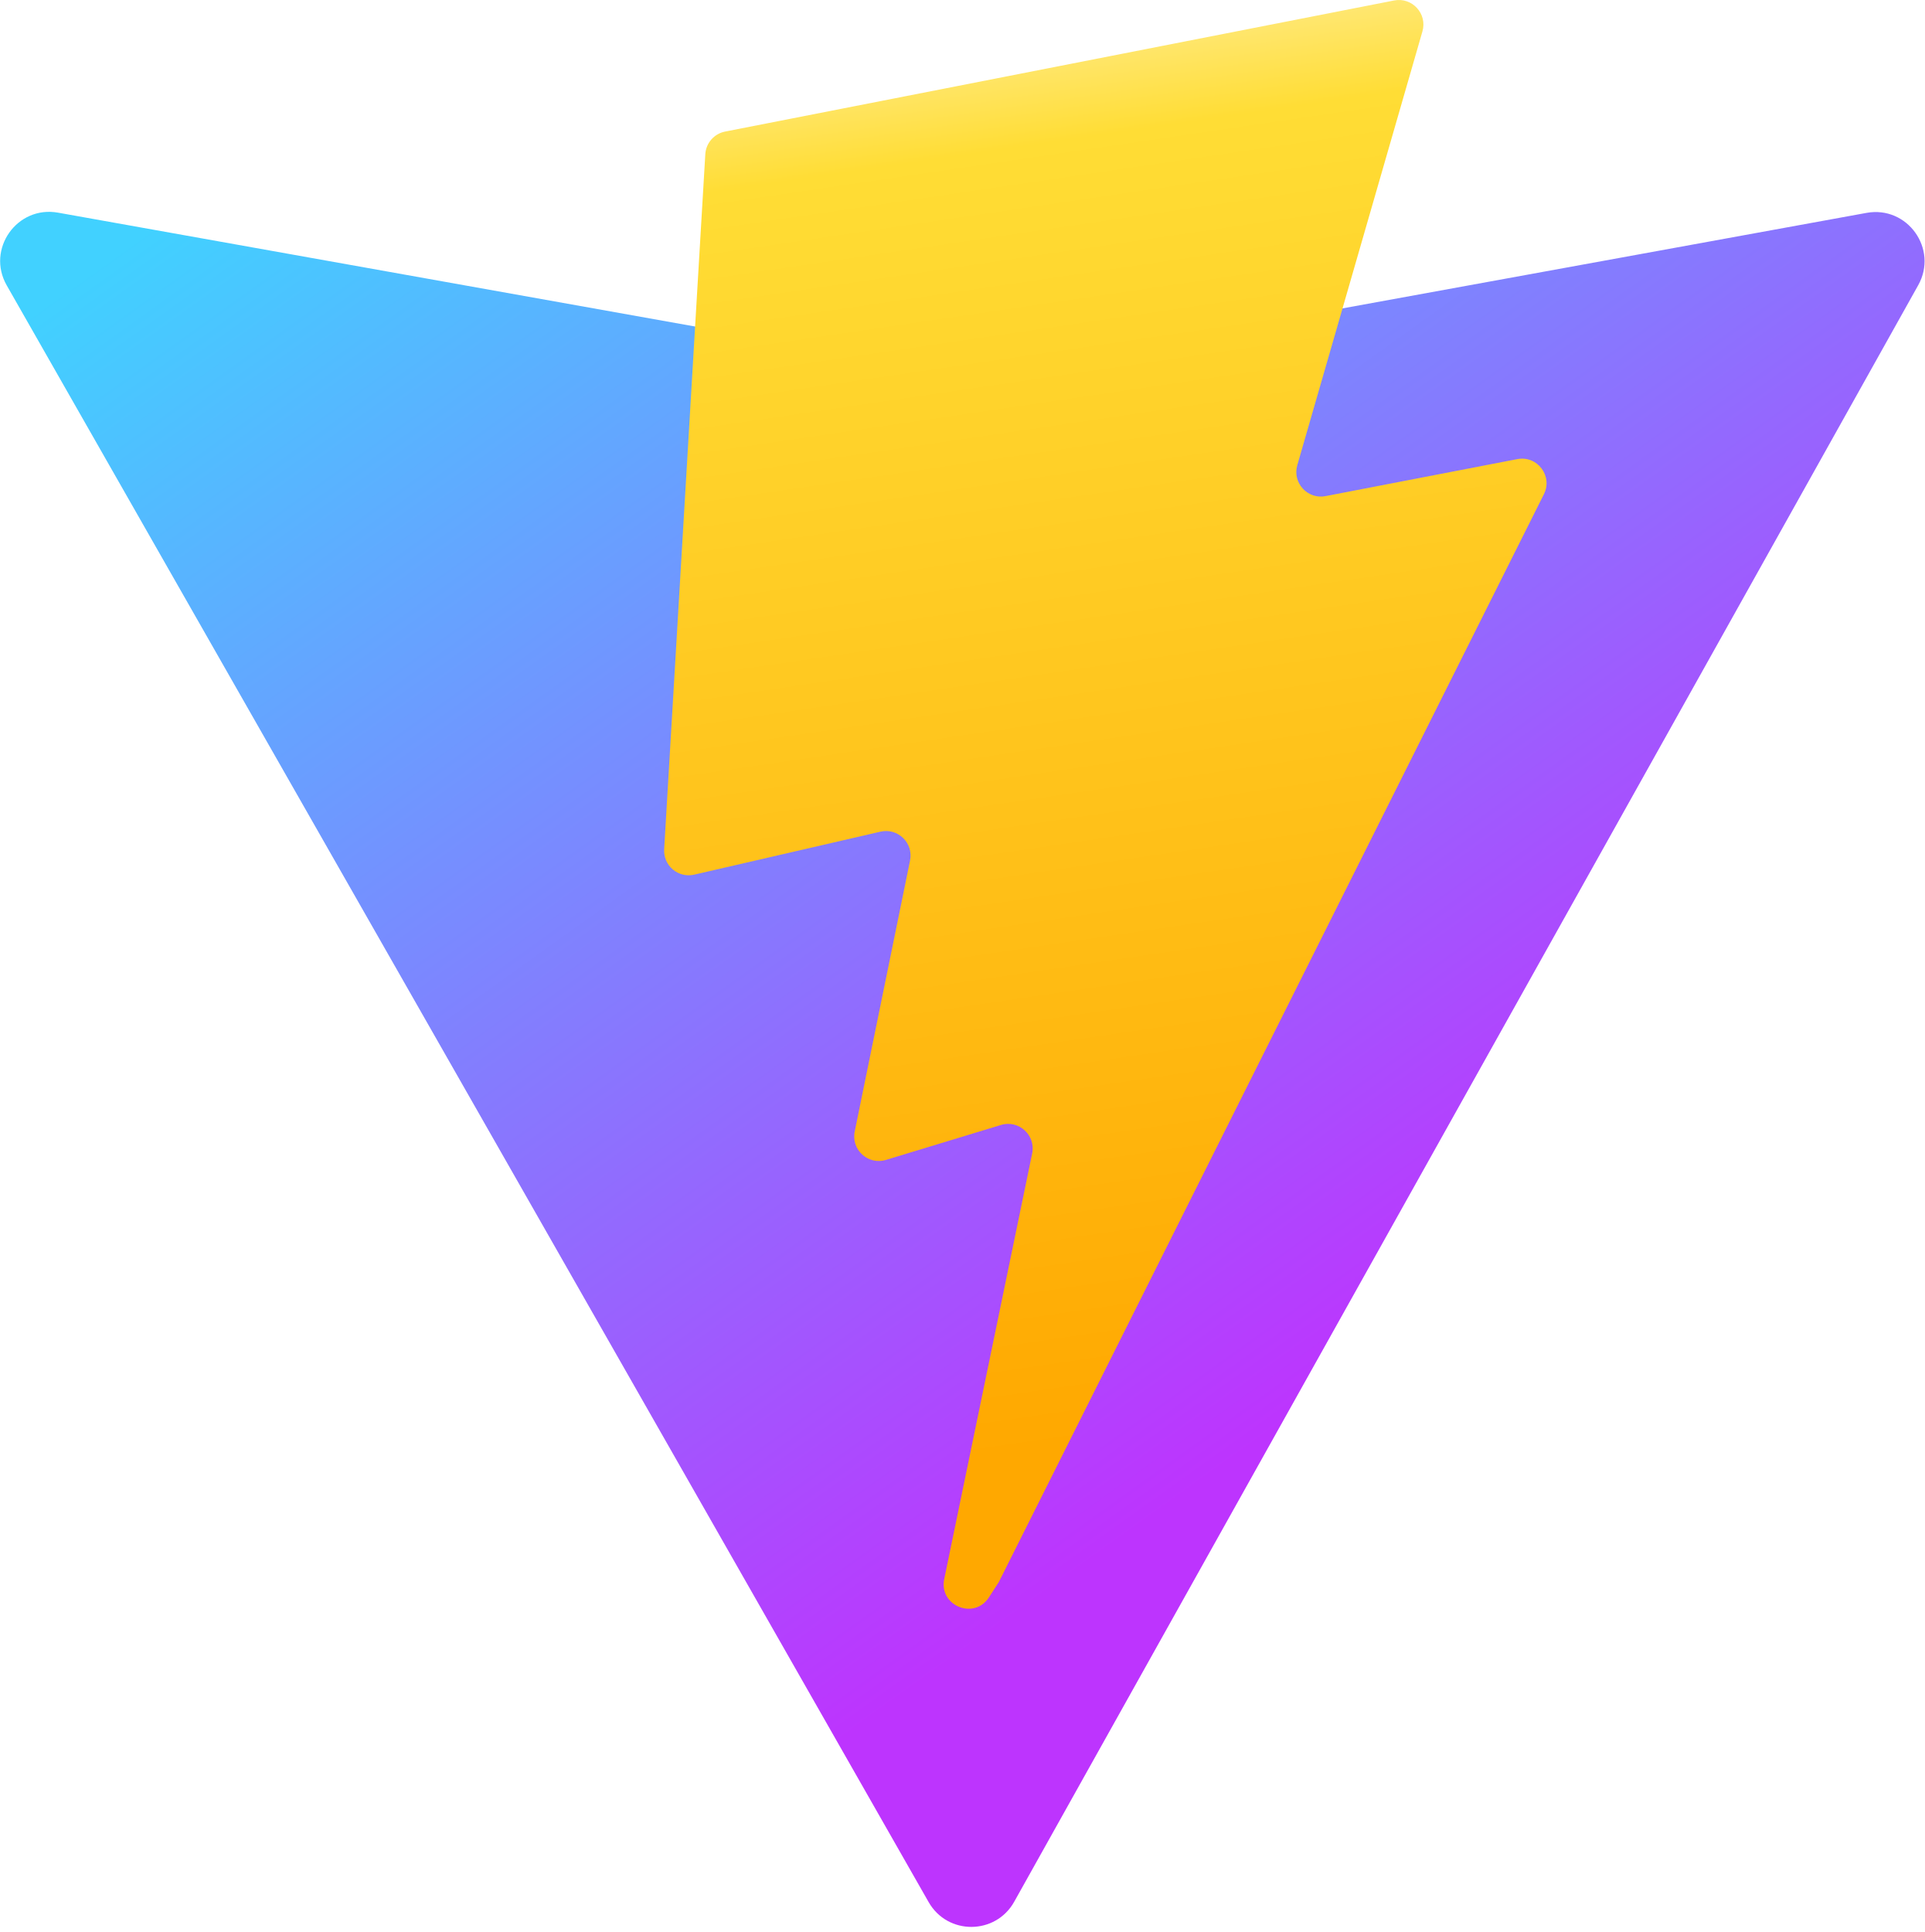
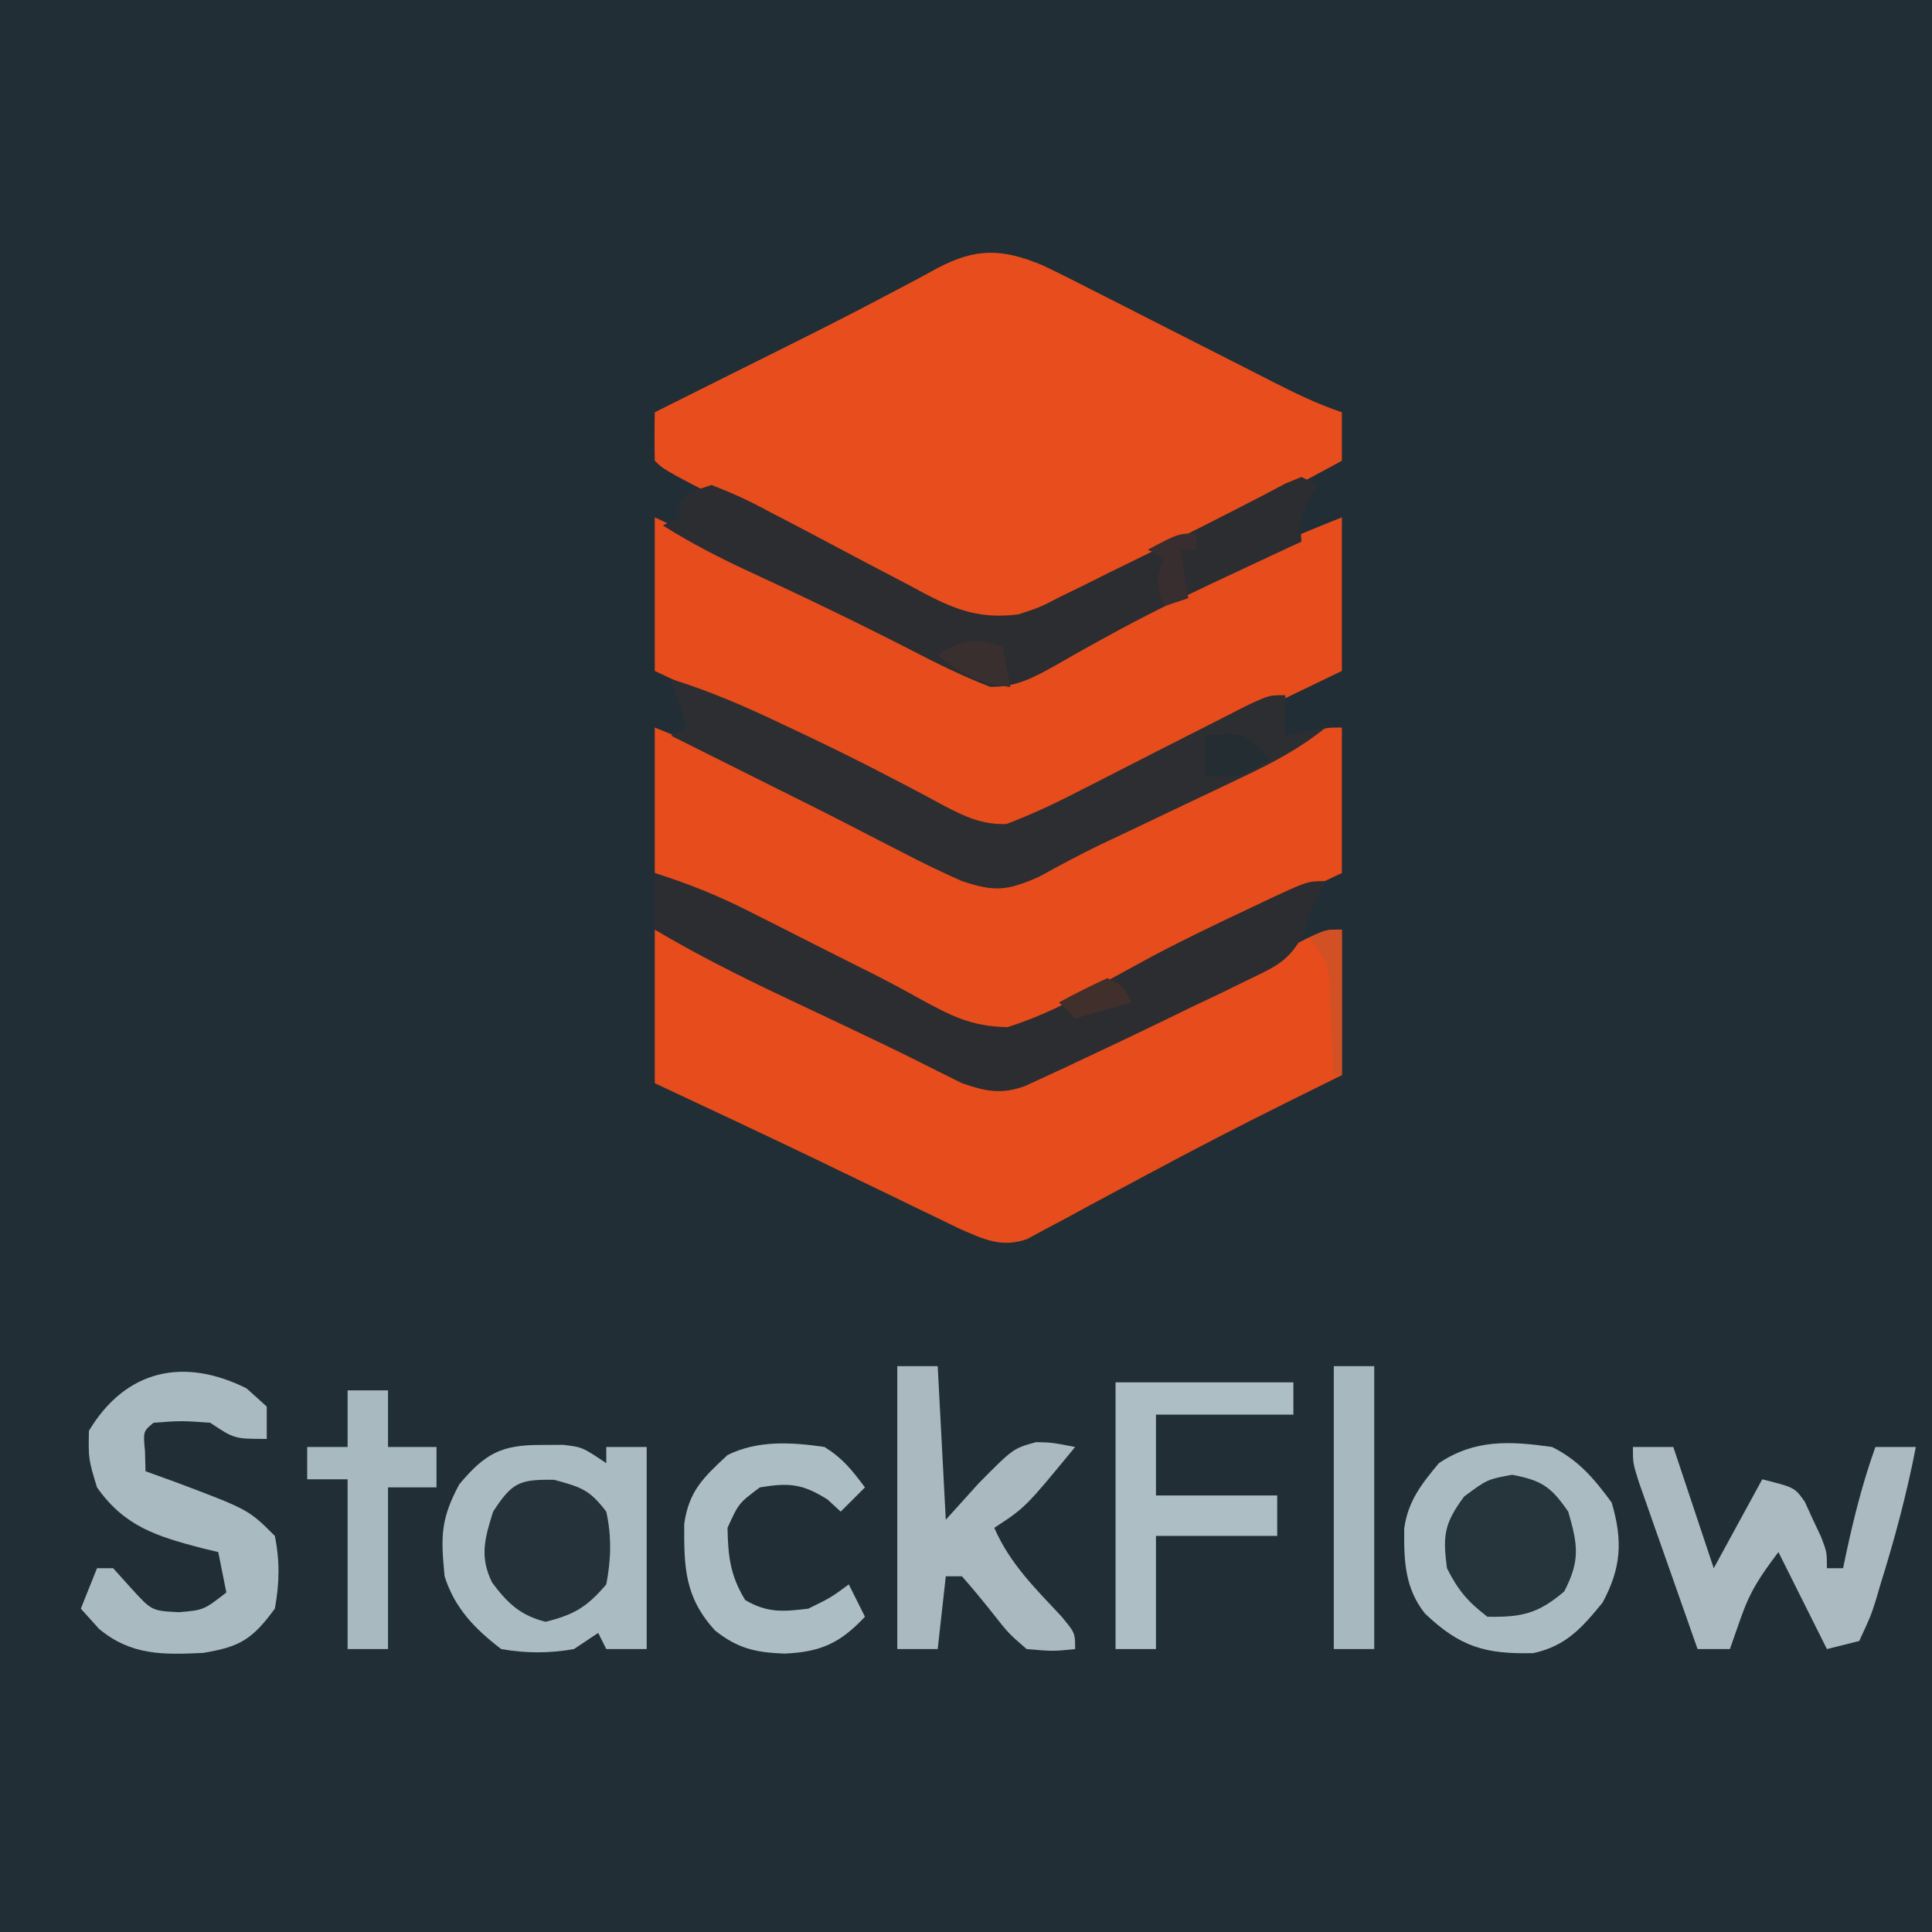
- <svg xmlns="http://www.w3.org/2000/svg" aria-hidden="true" role="img" class="iconify iconify--logos" width="31.88" height="32" preserveAspectRatio="xMidYMid meet" viewBox="0 0 256 257">
-   <defs>
-     <linearGradient id="IconifyId1813088fe1fbc01fb466" x1="-.828%" x2="57.636%" y1="7.652%" y2="78.411%">
-       <stop offset="0%" stop-color="#41D1FF" />
-       <stop offset="100%" stop-color="#BD34FE" />
-     </linearGradient>
-     <linearGradient id="IconifyId1813088fe1fbc01fb467" x1="43.376%" x2="50.316%" y1="2.242%" y2="89.03%">
-       <stop offset="0%" stop-color="#FFEA83" />
-       <stop offset="8.333%" stop-color="#FFDD35" />
-       <stop offset="100%" stop-color="#FFA800" />
-     </linearGradient>
-   </defs>
-   <path fill="url(#IconifyId1813088fe1fbc01fb466)" d="M255.153 37.938L134.897 252.976c-2.483 4.44-8.862 4.466-11.382.048L.875 37.958c-2.746-4.814 1.371-10.646 6.827-9.67l120.385 21.517a6.537 6.537 0 0 0 2.322-.004l117.867-21.483c5.438-.991 9.574 4.796 6.877 9.62Z" />
-   <path fill="url(#IconifyId1813088fe1fbc01fb467)" d="M185.432.063L96.44 17.501a3.268 3.268 0 0 0-2.634 3.014l-5.474 92.456a3.268 3.268 0 0 0 3.997 3.378l24.777-5.718c2.318-.535 4.413 1.507 3.936 3.838l-7.361 36.047c-.495 2.426 1.782 4.5 4.151 3.78l15.304-4.649c2.372-.72 4.652 1.36 4.15 3.788l-11.698 56.621c-.732 3.542 3.979 5.473 5.943 2.437l1.313-2.028l72.516-144.72c1.215-2.423-.88-5.186-3.54-4.672l-25.505 4.922c-2.396.462-4.435-1.77-3.759-4.114l16.646-57.705c.677-2.35-1.37-4.583-3.769-4.113Z" />
+ <svg xmlns="http://www.w3.org/2000/svg" version="1.1" width="239" height="239">
+   <path d="M0 0 C78.87 0 157.74 0 239 0 C239 78.87 239 157.74 239 239 C160.13 239 81.26 239 0 239 C0 160.13 0 81.26 0 0 Z " fill="#212E35" transform="translate(0,0)" />
+   <path d="M0 0 C2.175 1.029 4.316 2.111 6.455 3.214 C7.238 3.61 8.022 4.005 8.829 4.413 C11.319 5.673 13.803 6.943 16.287 8.214 C18.783 9.483 21.279 10.75 23.777 12.015 C25.328 12.801 26.877 13.59 28.425 14.382 C31.29 15.841 34.044 17.195 37.099 18.214 C37.099 20.194 37.099 22.174 37.099 24.214 C27.476 29.446 17.753 34.465 7.912 39.276 C6.933 39.765 5.954 40.254 4.945 40.758 C4.012 41.209 3.08 41.66 2.119 42.124 C1.295 42.528 0.471 42.931 -0.378 43.347 C-5.146 44.986 -8.543 44.544 -13.054 42.486 C-14.63 41.7 -16.2 40.902 -17.764 40.093 C-18.596 39.673 -19.429 39.254 -20.287 38.822 C-22.935 37.485 -25.574 36.131 -28.213 34.776 C-30.007 33.868 -31.802 32.962 -33.598 32.056 C-46.688 25.426 -46.688 25.426 -47.901 24.214 C-47.941 22.214 -47.943 20.213 -47.901 18.214 C-46.338 17.433 -44.776 16.651 -43.213 15.87 C-42.211 15.369 -41.209 14.868 -40.177 14.351 C-37.985 13.256 -35.791 12.162 -33.596 11.071 C-28.69 8.628 -23.793 6.177 -18.955 3.601 C-18.238 3.224 -17.522 2.848 -16.783 2.46 C-15.482 1.774 -14.187 1.075 -12.901 0.362 C-8.144 -2.122 -4.955 -2.049 0 0 Z " fill="#E84D1D" transform="translate(128.9005,32.78606)" />
+   <path d="M0 0 C5.28 2.112 10.369 4.492 15.5 6.938 C16.906 7.602 16.906 7.602 18.34 8.279 C22.689 10.349 26.909 12.446 31 15 C38.616 18.694 38.616 18.694 46.754 18.123 C47.681 17.66 48.608 17.196 49.562 16.719 C50.601 16.209 51.639 15.7 52.709 15.175 C53.795 14.622 54.881 14.069 56 13.5 C57.669 12.675 57.669 12.675 59.371 11.833 C62.589 10.238 65.796 8.623 69 7 C71.218 5.882 73.435 4.765 75.654 3.65 C77.314 2.812 78.968 1.961 80.621 1.109 C83 0 83 0 85 0 C85 5.94 85 11.88 85 18 C82.669 19.155 80.339 20.31 77.938 21.5 C72.287 24.313 66.685 27.201 61.125 30.188 C59.892 30.846 58.659 31.505 57.426 32.164 C55.273 33.318 53.124 34.478 50.98 35.648 C50.1 36.115 49.22 36.582 48.312 37.062 C47.566 37.466 46.82 37.869 46.051 38.285 C42.879 39.391 40.715 38.31 37.704 37.004 C36.87 36.599 36.035 36.194 35.176 35.777 C34.237 35.325 33.298 34.872 32.33 34.406 C31.334 33.921 30.339 33.437 29.312 32.938 C27.245 31.94 25.177 30.942 23.109 29.945 C22.083 29.449 21.056 28.953 19.998 28.442 C13.355 25.246 6.674 22.13 0 19 C0 12.73 0 6.46 0 0 Z " fill="#E64C1C" transform="translate(81,115)" />
+   <path d="M0 0 C8.582 4.005 17.149 8.024 25.625 12.25 C26.262 12.566 26.9 12.883 27.557 13.209 C32.526 15.702 32.526 15.702 34.839 17.158 C38.263 19.399 38.263 19.399 42.211 19.841 C46.007 18.697 49.426 17.017 52.969 15.254 C53.727 14.883 54.485 14.512 55.266 14.129 C57.68 12.946 60.09 11.754 62.5 10.562 C64.911 9.375 67.322 8.19 69.734 7.007 C71.233 6.271 72.73 5.533 74.225 4.793 C74.91 4.456 75.594 4.119 76.299 3.772 C76.894 3.477 77.49 3.183 78.104 2.879 C80.364 1.831 82.687 0.925 85 0 C85 6.27 85 12.54 85 19 C83.046 19.941 81.092 20.882 79.078 21.852 C77.142 22.785 75.205 23.718 73.269 24.652 C71.945 25.29 70.62 25.928 69.295 26.566 C68.009 27.185 66.722 27.805 65.436 28.426 C64.155 29.043 62.873 29.659 61.59 30.273 C58.548 31.735 55.556 33.238 52.58 34.835 C51.017 35.671 51.017 35.671 49.422 36.523 C48.062 37.276 48.062 37.276 46.675 38.044 C42.689 39.468 39.711 38.716 35.876 37.111 C35.233 36.755 34.589 36.398 33.926 36.031 C33.184 35.629 32.443 35.227 31.679 34.812 C30.898 34.379 30.117 33.946 29.312 33.5 C19.698 28.295 9.91 23.62 0 19 C0 12.73 0 6.46 0 0 Z " fill="#E64C1C" transform="translate(81,64)" />
+   <path d="M0 0 C9.177 3.671 18.071 7.957 27 12.188 C27.933 12.628 28.865 13.068 29.826 13.521 C30.709 13.941 31.591 14.361 32.5 14.793 C33.294 15.17 34.088 15.546 34.906 15.934 C37 17 37 17 40 19 C44.913 18.713 48.788 16.826 53.062 14.562 C54.461 13.843 55.861 13.126 57.262 12.41 C58.014 12.025 58.766 11.64 59.541 11.243 C64.12 8.929 68.747 6.714 73.375 4.5 C74.297 4.055 75.219 3.609 76.168 3.151 C77.028 2.74 77.888 2.329 78.773 1.906 C79.541 1.538 80.308 1.17 81.099 0.791 C83 0 83 0 85 0 C85 5.94 85 11.88 85 18 C83.681 18.617 82.363 19.235 81.004 19.871 C79.19 20.726 77.376 21.581 75.562 22.438 C74.615 22.885 73.667 23.332 72.691 23.793 C65.864 27.043 59.166 30.475 52.596 34.219 C48.409 36.53 44.889 37.923 40 38 C37.451 37.061 35.399 36.125 33.062 34.812 C31.679 34.078 30.295 33.345 28.91 32.613 C28.146 32.203 27.382 31.792 26.594 31.37 C21.445 28.651 16.214 26.091 11 23.5 C8.896 22.448 6.791 21.396 4.688 20.344 C3.141 19.57 1.594 18.797 0 18 C0 12.06 0 6.12 0 0 Z " fill="#E64C1C" transform="translate(81,90)" />
+   <path d="M0 0 C4.02 1.263 7.725 2.743 11.484 4.645 C12.503 5.157 13.521 5.669 14.57 6.197 C15.62 6.73 16.669 7.263 17.75 7.812 C19.301 8.595 19.301 8.595 20.883 9.393 C21.906 9.909 22.93 10.425 23.984 10.957 C24.996 11.463 26.007 11.969 27.049 12.491 C28.967 13.472 30.868 14.485 32.748 15.537 C36.616 17.655 39.169 18.985 43.633 19.066 C47.696 17.78 51.179 16.037 54.875 13.938 C56.362 13.122 57.85 12.309 59.34 11.5 C60.102 11.086 60.863 10.672 61.648 10.246 C65.523 8.193 69.471 6.304 73.438 4.438 C74.165 4.091 74.893 3.745 75.642 3.388 C80.749 1 80.749 1 83 1 C82.711 1.557 82.422 2.114 82.125 2.688 C80.936 4.971 80.936 4.971 80.278 7.445 C78.578 10.843 76.83 11.552 73.434 13.191 C72.308 13.744 71.182 14.296 70.021 14.865 C68.839 15.425 67.656 15.985 66.438 16.562 C65.282 17.126 64.126 17.69 62.936 18.271 C59.635 19.874 56.322 21.444 53 23 C52.096 23.427 51.192 23.853 50.26 24.292 C49.466 24.659 48.671 25.025 47.852 25.402 C47.173 25.716 46.495 26.029 45.795 26.351 C42.829 27.423 40.947 27.003 38 26 C36.131 25.072 34.263 24.142 32.401 23.199 C29.761 21.88 27.1 20.609 24.434 19.344 C23.453 18.878 22.473 18.413 21.463 17.934 C19.443 16.976 17.422 16.021 15.4 15.066 C10.137 12.564 5.01 9.979 0 7 C0 4.69 0 2.38 0 0 Z " fill="#2B2D31" transform="translate(81,108)" />
+   <path d="M0 0 C0.866 -0.005 1.732 -0.01 2.625 -0.016 C5 0.25 5 0.25 8 2.25 C8 1.59 8 0.93 8 0.25 C9.65 0.25 11.3 0.25 13 0.25 C13 8.5 13 16.75 13 25.25 C11.35 25.25 9.7 25.25 8 25.25 C7.67 24.59 7.34 23.93 7 23.25 C6.01 23.91 5.02 24.57 4 25.25 C0.934 25.795 -1.932 25.784 -5 25.25 C-8.236 22.772 -10.767 20.174 -12 16.25 C-12.472 11.369 -12.523 9.223 -10.188 4.875 C-6.962 1.005 -4.915 -0.029 0 0 Z " fill="#AABBC1" transform="translate(67,178.75)" />
+   <path d="M0 0 C0.99 0.495 0.99 0.495 2 1 C1.67 1.598 1.34 2.196 1 2.812 C-0.208 5.054 -0.208 5.054 0 8 C-1.174 8.545 -2.349 9.091 -3.559 9.652 C-5.185 10.413 -6.812 11.175 -8.438 11.938 C-9.29 12.336 -10.142 12.735 -11.02 13.146 C-15.368 15.202 -19.656 17.318 -23.871 19.637 C-24.63 20.054 -25.39 20.471 -26.172 20.901 C-27.615 21.702 -29.05 22.516 -30.478 23.344 C-33.223 24.869 -35.341 26.009 -38.523 25.965 C-41.877 24.658 -45.064 23.101 -48.25 21.438 C-54.877 18.043 -61.563 14.816 -68.327 11.703 C-72.024 9.988 -75.546 8.18 -79 6 C-78.34 5.67 -77.68 5.34 -77 5 C-77 4.34 -77 3.68 -77 3 C-75.449 1.793 -75.449 1.793 -73 1 C-70.417 1.973 -68.224 2.994 -65.82 4.305 C-64.785 4.842 -64.785 4.842 -63.728 5.389 C-61.519 6.536 -59.321 7.704 -57.125 8.875 C-54.935 10.038 -52.743 11.196 -50.543 12.339 C-49.175 13.051 -47.812 13.773 -46.456 14.509 C-42.448 16.597 -39.508 17.568 -35 17 C-32.355 16.129 -32.355 16.129 -29.805 14.805 C-28.847 14.338 -27.888 13.872 -26.901 13.392 C-25.403 12.641 -25.403 12.641 -23.875 11.875 C-22.851 11.375 -21.827 10.874 -20.773 10.358 C-16.46 8.244 -12.166 6.095 -7.895 3.898 C-6.836 3.354 -5.778 2.81 -4.688 2.25 C-3.804 1.781 -2.921 1.312 -2.012 0.828 C-1.016 0.418 -1.016 0.418 0 0 Z " fill="#2B2D31" transform="translate(161,59)" />
+   <path d="M0 0 C4.845 1.494 9.313 3.446 13.875 5.625 C14.609 5.97 15.343 6.316 16.099 6.672 C19.936 8.49 23.733 10.364 27.492 12.34 C28.208 12.712 28.923 13.085 29.661 13.468 C31.025 14.183 32.383 14.909 33.734 15.649 C36.396 17.04 38.453 18.013 41.488 17.941 C44.93 16.652 48.18 15.065 51.438 13.375 C52.132 13.022 52.826 12.669 53.542 12.305 C55.697 11.208 57.849 10.104 60 9 C62.622 7.66 65.247 6.328 67.875 5 C69.007 4.423 70.139 3.845 71.305 3.25 C74 2 74 2 76 2 C76 3.65 76 5.3 76 7 C78.475 6.505 78.475 6.505 81 6 C77.858 8.54 74.629 10.264 70.984 11.996 C69.815 12.555 68.646 13.114 67.441 13.689 C66.211 14.272 64.981 14.855 63.75 15.438 C61.348 16.581 58.948 17.726 56.547 18.871 C55.411 19.407 54.274 19.943 53.104 20.496 C50.521 21.748 48.025 23.083 45.516 24.473 C41.525 26.207 40.085 26.344 36 25 C33.433 23.856 30.981 22.679 28.5 21.375 C27.086 20.65 25.672 19.924 24.258 19.199 C23.549 18.832 22.84 18.465 22.11 18.087 C18.881 16.423 15.628 14.806 12.375 13.188 C8.25 11.125 4.125 9.062 0 7 C0.66 6.67 1.32 6.34 2 6 C1.34 4.02 0.68 2.04 0 0 Z " fill="#2D2E31" transform="translate(83,84)" />
+   <path d="M0 0 C3.259 1.61 5.229 3.949 7.375 6.875 C8.758 11.577 8.576 14.931 6.25 19.25 C3.681 22.389 1.715 24.629 -2.332 25.504 C-8.273 25.644 -11.396 24.729 -15.723 20.605 C-18.242 17.438 -18.333 14.001 -18.289 10.066 C-17.816 6.685 -16.144 4.573 -14 2 C-9.536 -0.976 -5.233 -0.74 0 0 Z " fill="#AABBC1" transform="translate(192,179)" />
+   <path d="M0 0 C1.238 1.114 1.238 1.114 2.5 2.25 C2.5 3.57 2.5 4.89 2.5 6.25 C-1.5 6.25 -1.5 6.25 -4.5 4.25 C-8.084 4 -8.084 4 -11.5 4.25 C-12.796 5.316 -12.796 5.316 -12.562 7.812 C-12.542 8.617 -12.521 9.421 -12.5 10.25 C-10.706 10.9 -10.706 10.9 -8.875 11.562 C0.238 14.988 0.238 14.988 3.5 18.25 C4.13 21.332 4.075 24.162 3.5 27.25 C0.725 31.027 -0.779 31.966 -5.359 32.723 C-10.344 32.964 -14.294 33.046 -18.25 29.75 C-18.992 28.925 -19.735 28.1 -20.5 27.25 C-19.84 25.6 -19.18 23.95 -18.5 22.25 C-17.84 22.25 -17.18 22.25 -16.5 22.25 C-15.386 23.488 -15.386 23.488 -14.25 24.75 C-11.724 27.518 -11.724 27.518 -8.375 27.688 C-5.309 27.428 -5.309 27.428 -2.5 25.25 C-2.995 22.775 -2.995 22.775 -3.5 20.25 C-4.164 20.091 -4.828 19.933 -5.512 19.77 C-11.05 18.306 -15.062 17.13 -18.5 12.25 C-19.562 8.75 -19.562 8.75 -19.5 5.25 C-14.951 -2.332 -7.76 -3.88 0 0 Z " fill="#A9BAC0" transform="translate(30.5,171.75)" />
+   <path d="M0 0 C1.65 0 3.3 0 5 0 C6.65 4.95 8.3 9.9 10 15 C11.98 11.37 13.96 7.74 16 4 C20 5 20 5 21.266 6.777 C21.753 7.847 21.753 7.847 22.25 8.938 C22.585 9.648 22.92 10.358 23.266 11.09 C24 13 24 13 24 15 C24.66 15 25.32 15 26 15 C26.121 14.42 26.242 13.84 26.367 13.242 C27.337 8.72 28.434 4.362 30 0 C31.65 0 33.3 0 35 0 C33.885 5.78 32.38 11.386 30.625 17 C30.428 17.671 30.231 18.342 30.029 19.033 C29.414 20.938 29.414 20.938 28 24 C26.68 24.33 25.36 24.66 24 25 C22.02 21.04 20.04 17.08 18 13 C15.671 16.105 14.523 17.792 13.312 21.25 C12.879 22.488 12.446 23.725 12 25 C10.68 25 9.36 25 8 25 C6.662 21.21 5.33 17.418 4 13.625 C3.618 12.545 3.237 11.465 2.844 10.352 C2.483 9.32 2.122 8.289 1.75 7.227 C1.415 6.273 1.08 5.32 0.734 4.338 C0 2 0 2 0 0 Z " fill="#AABAC0" transform="translate(202,179)" />
+   <path d="M0 0 C1.65 0 3.3 0 5 0 C5.33 6.27 5.66 12.54 6 19 C8.011 16.773 8.011 16.773 10.062 14.5 C14.329 10.186 14.329 10.186 17.156 9.402 C19.062 9.438 19.062 9.438 22 10 C15.85 17.483 15.85 17.483 12 20 C13.922 24.43 17.06 27.485 20.32 30.977 C22 33 22 33 22 35 C19.266 35.281 19.266 35.281 16 35 C13.734 33.031 13.734 33.031 11.75 30.5 C10.534 28.973 9.291 27.465 8 26 C7.34 26 6.68 26 6 26 C5.67 28.97 5.34 31.94 5 35 C3.35 35 1.7 35 0 35 C0 23.45 0 11.9 0 0 Z " fill="#A9B9BF" transform="translate(111,169)" />
+   <path d="M0 0 C7.26 0 14.52 0 22 0 C22 1.32 22 2.64 22 4 C16.39 4 10.78 4 5 4 C5 7.3 5 10.6 5 14 C9.95 14 14.9 14 20 14 C20 15.65 20 17.3 20 19 C15.05 19 10.1 19 5 19 C5 23.62 5 28.24 5 33 C3.35 33 1.7 33 0 33 C0 22.11 0 11.22 0 0 Z " fill="#ADBEC4" transform="translate(138,171)" />
+   <path d="M0 0 C2.293 1.448 3.344 2.793 5 5 C4.01 5.99 3.02 6.98 2 8 C1.464 7.505 0.927 7.01 0.375 6.5 C-2.721 4.544 -4.399 4.4 -8 5 C-10.611 6.951 -10.611 6.951 -12 10 C-11.939 13.52 -11.662 15.919 -9.812 18.938 C-7.066 20.548 -5.13 20.376 -2 20 C0.818 18.611 0.818 18.611 3 17 C3.66 18.32 4.32 19.64 5 21 C1.898 24.309 -0.508 25.355 -4.938 25.562 C-8.533 25.423 -10.735 24.941 -13.562 22.688 C-17.314 18.551 -17.391 14.883 -17.359 9.516 C-16.776 5.434 -14.981 3.768 -12 1 C-8.29 -0.855 -4.039 -0.596 0 0 Z " fill="#ACBDC3" transform="translate(102,179)" />
+   <path d="M0 0 C3.681 0.705 4.808 1.486 6.938 4.562 C8.131 8.666 8.433 10.613 6.438 14.438 C3.193 17.195 1.175 17.638 -3.062 17.562 C-5.475 15.721 -6.714 14.259 -8.062 11.562 C-8.603 7.51 -8.404 6.025 -5.938 2.688 C-3.062 0.562 -3.062 0.562 0 0 Z " fill="#26343C" transform="translate(187.0625,182.4375)" />
+   <path d="M0 0 C1.65 0 3.3 0 5 0 C5 2.31 5 4.62 5 7 C6.98 7 8.96 7 11 7 C11 8.65 11 10.3 11 12 C9.02 12 7.04 12 5 12 C5 18.6 5 25.2 5 32 C3.35 32 1.7 32 0 32 C0 25.07 0 18.14 0 11 C-1.65 11 -3.3 11 -5 11 C-5 9.68 -5 8.36 -5 7 C-3.35 7 -1.7 7 0 7 C0 4.69 0 2.38 0 0 Z " fill="#A8B9BF" transform="translate(43,172)" />
+   <path d="M0 0 C3.412 0.931 4.374 1.244 6.438 3.938 C7.115 7.004 7.032 9.858 6.438 12.938 C4.049 15.736 2.477 16.678 -1.062 17.562 C-4.183 16.782 -5.761 15.278 -7.676 12.723 C-9.263 9.528 -8.598 7.228 -7.562 3.938 C-5.226 0.343 -4.332 -0.076 0 0 Z " fill="#25323A" transform="translate(68.5625,183.0625)" />
+   <path d="M0 0 C1.65 0 3.3 0 5 0 C5 11.55 5 23.1 5 35 C3.35 35 1.7 35 0 35 C0 23.45 0 11.9 0 0 Z " fill="#A7B8BE" transform="translate(165,169)" />
+   <path d="M0 0 C4.554 -0.369 4.554 -0.369 6.812 1.5 C7.204 1.995 7.596 2.49 8 3 C4.772 5.152 3.716 5.201 0 5 C0 3.35 0 1.7 0 0 Z " fill="#242D32" transform="translate(149,91)" />
+   <path d="M0 0 C0.33 1.65 0.66 3.3 1 5 C-2.821 4.469 -5.062 3.503 -8 1 C-4.933 -0.862 -3.403 -1.215 0 0 Z " fill="#3A2F2F" transform="translate(124,80)" />
+   <path d="M0 0 C0 0.66 0 1.32 0 2 C-0.66 2 -1.32 2 -2 2 C-1.67 3.98 -1.34 5.96 -1 8 C-1.99 8.33 -2.98 8.66 -4 9 C-5 6 -5 6 -4 3 C-4.66 2.67 -5.32 2.34 -6 2 C-2.25 0 -2.25 0 0 0 Z " fill="#392E2F" transform="translate(148,66)" />
+   <path d="M0 0 C0 5.94 0 11.88 0 18 C-0.33 18 -0.66 18 -1 18 C-1.049 16.94 -1.098 15.881 -1.148 14.789 C-1.223 13.401 -1.299 12.013 -1.375 10.625 C-1.406 9.926 -1.437 9.228 -1.469 8.508 C-1.595 4.298 -1.595 4.298 -4 1 C-2 0 -2 0 0 0 Z " fill="#D15125" transform="translate(166,115)" />
+   <path d="M0 0 C2 1 2 1 3 3 C0.69 3.66 -1.62 4.32 -4 5 C-4.66 4.34 -5.32 3.68 -6 3 C-4.035 1.932 -2.031 0.934 0 0 Z " fill="#402F2B" transform="translate(137,121)" />
</svg>
